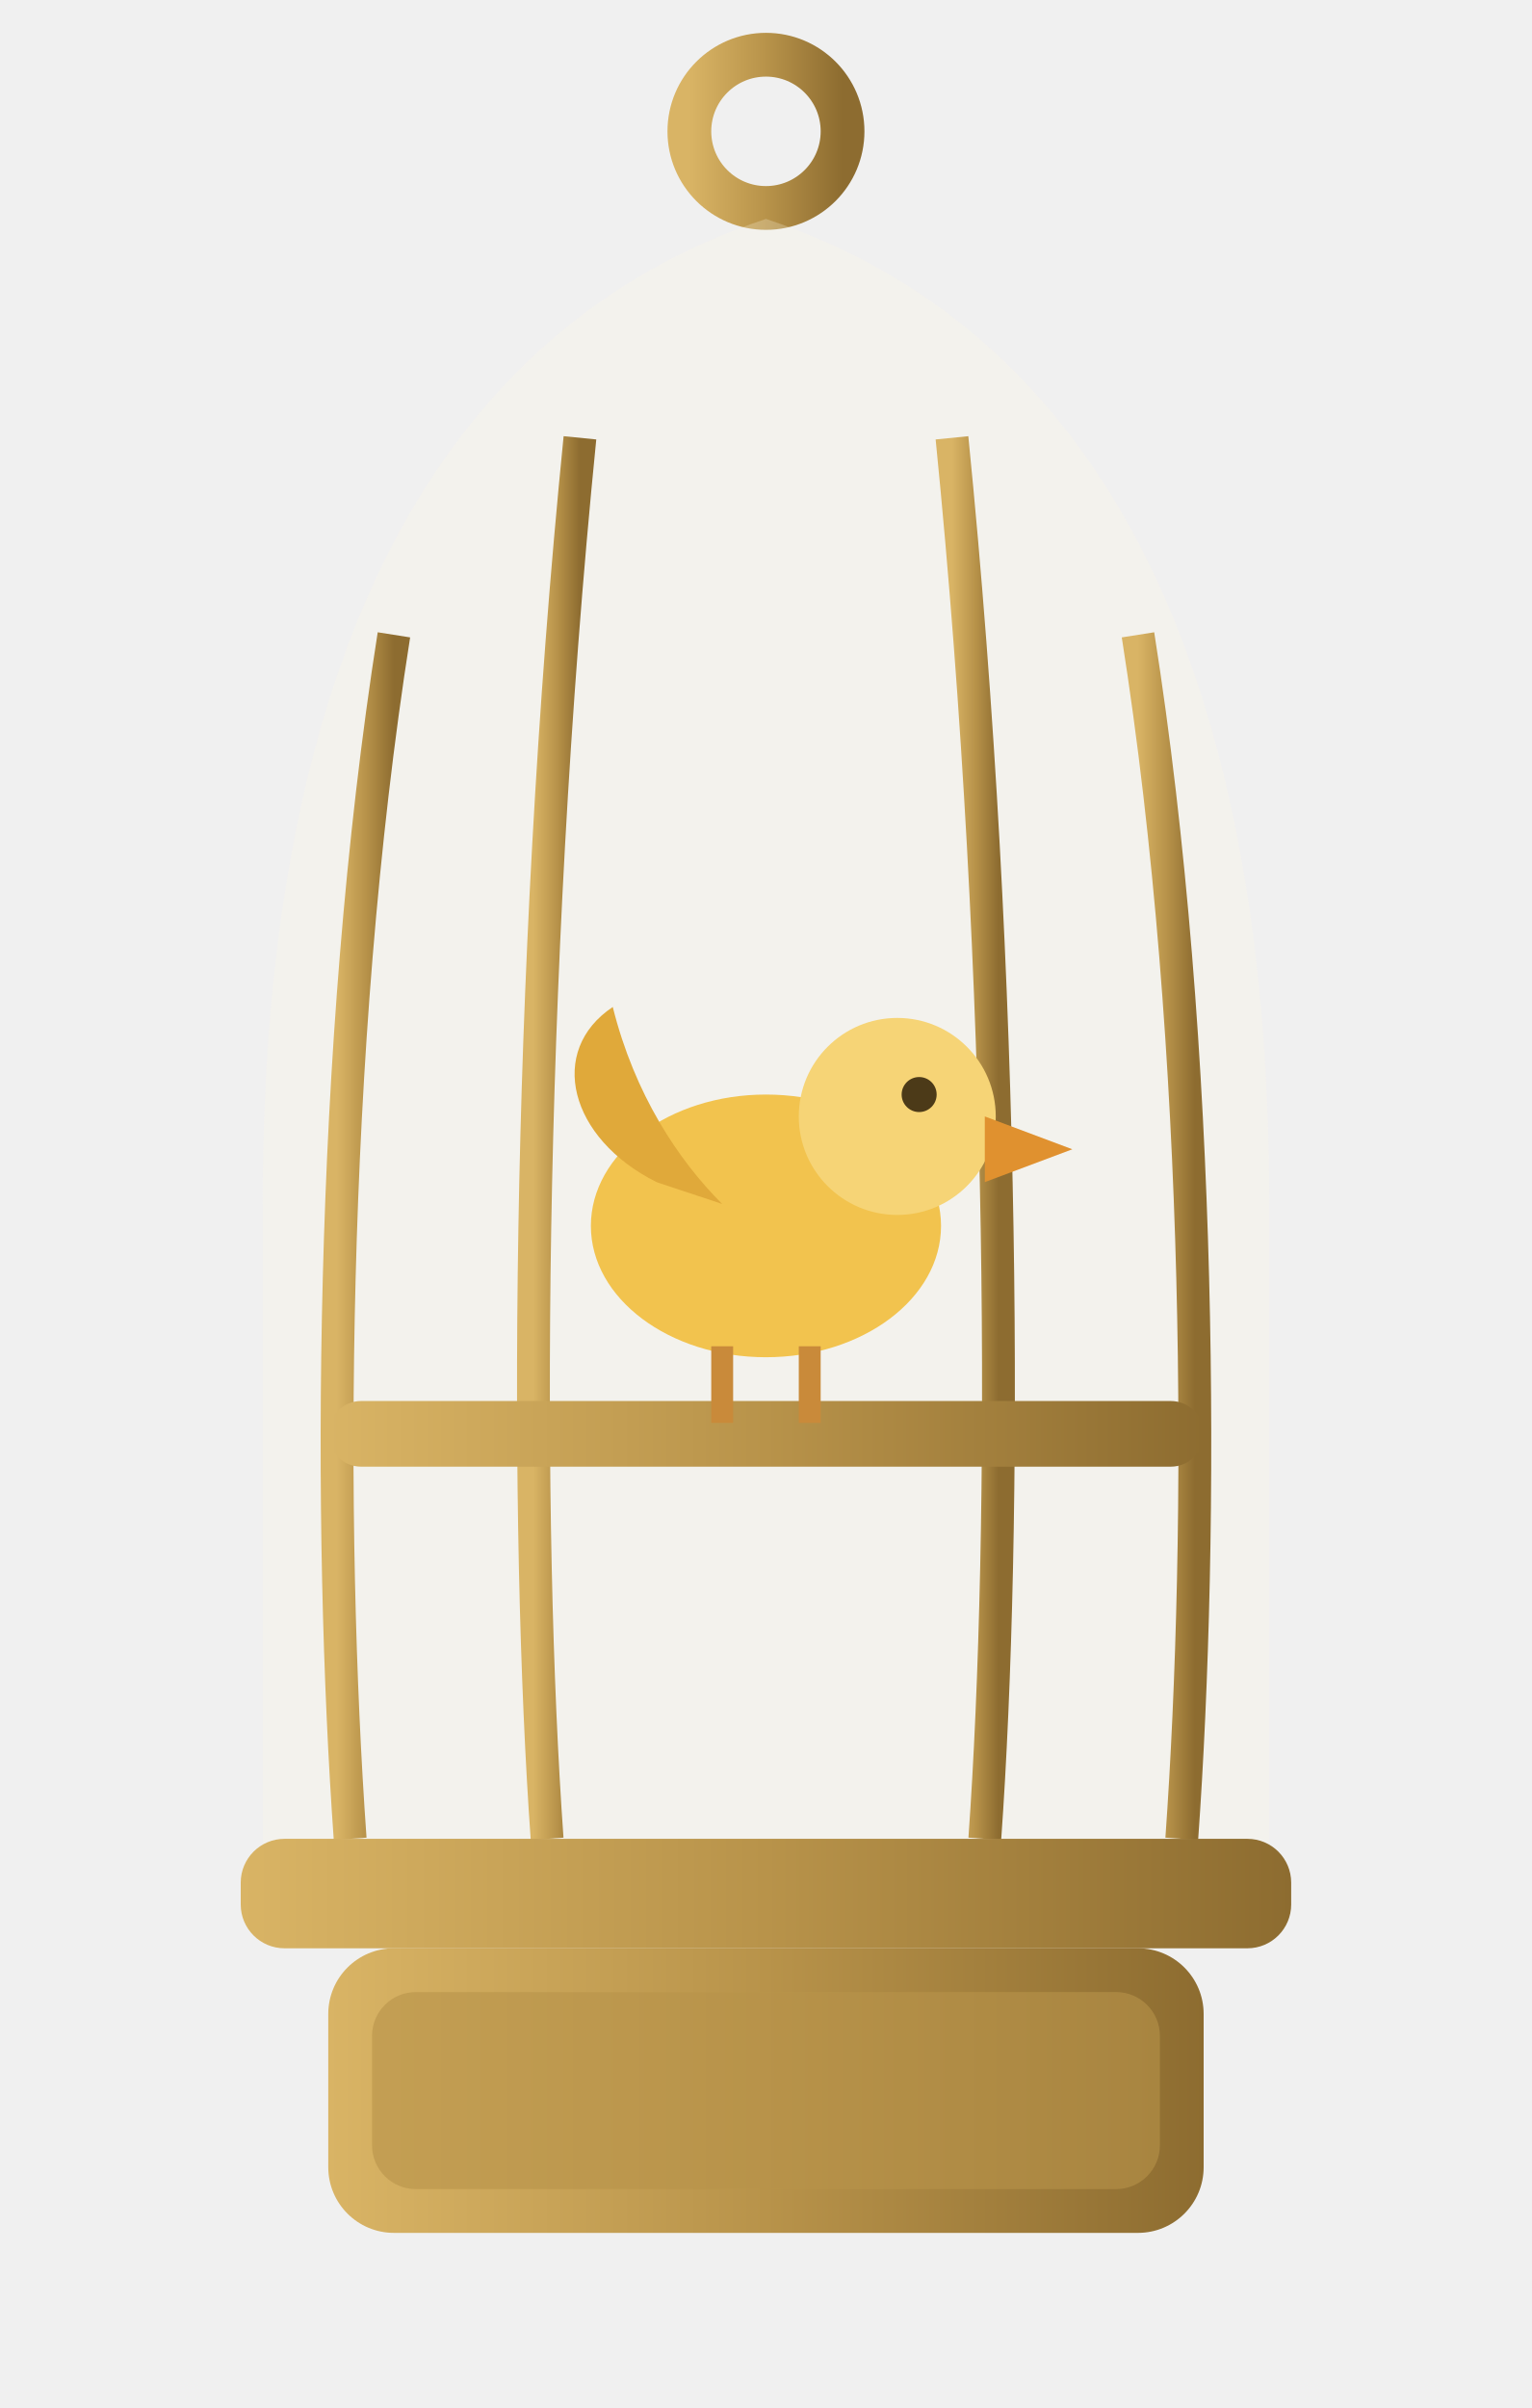
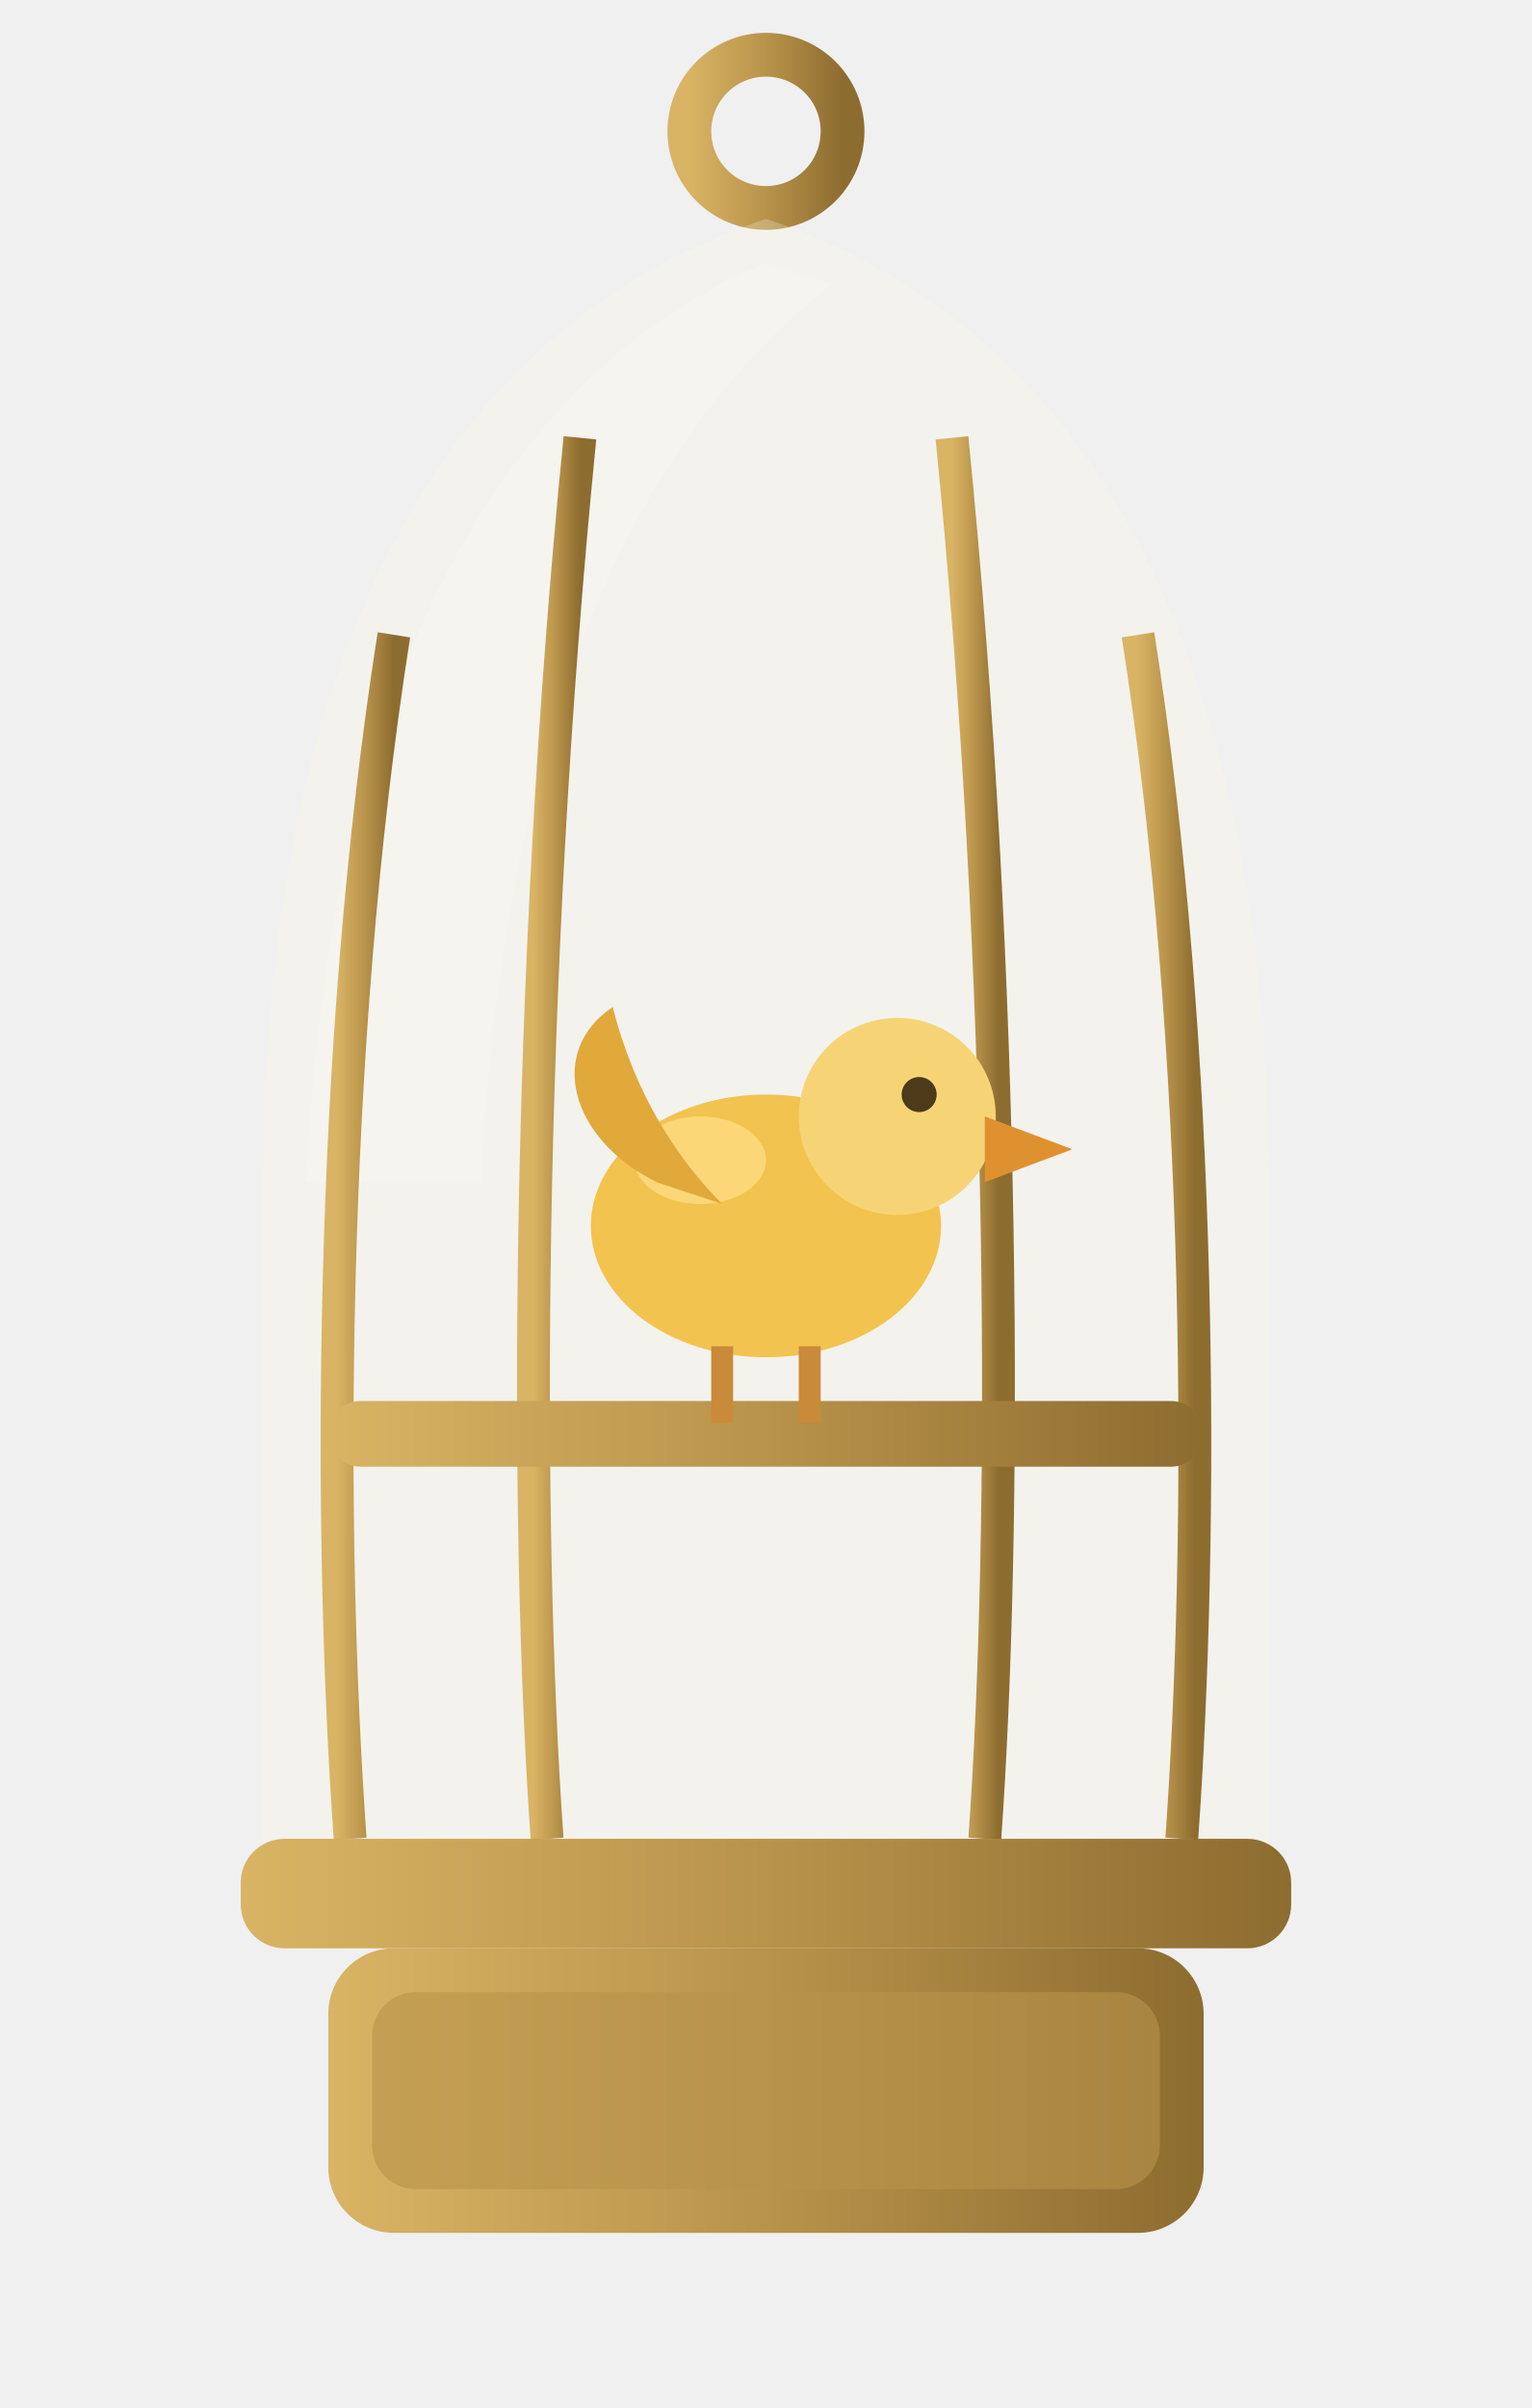
<svg xmlns="http://www.w3.org/2000/svg" viewBox="0 0 140 220">
  <style>
    .bird { animation: bob 2.6s ease-in-out infinite; }
    @keyframes bob { 0%, 60%, 100% { transform: translate(0, 0); } 70% { transform: translate(0, -5px); } 80% { transform: translate(0, 0); } 90% { transform: translate(0, -3px); } }
  </style>
  <defs>
    <linearGradient id="cage" x1="0" y1="0" x2="1" y2="0">
      <stop offset="0" stop-color="#d9b465" />
      <stop offset="0.5" stop-color="#b8934a" />
      <stop offset="1" stop-color="#8d6c30" />
    </linearGradient>
  </defs>
  <circle cx="70" cy="12" r="7" fill="none" stroke="url(#cage)" stroke-width="4" />
  <path d="M70 20 C40 30 24 60 24 110 L24 170 L116 170 L116 110 C116 60 100 30 70 20 Z" fill="#fdf6e4" opacity="0.25" />
+   <path d="M70 24 C46 34 30 62 28 108 L44 108 C46 66 58 40 76 26 Z" fill="#ffffff" opacity="0.14" />
  <g stroke="url(#cage)" stroke-width="3" fill="none">
    <path d="M36 58 C30 96 30 140 32 168" />
    <path d="M53 40 C48 90 48 140 50 168" />
    <path d="M70 34 L70 168" />
    <path d="M87 40 C92 90 92 140 90 168" />
    <path d="M104 58 C110 96 110 140 108 168" />
  </g>
  <rect x="30" y="128" width="80" height="6" rx="3" fill="url(#cage)" />
  <g class="bird">
    <ellipse cx="70" cy="112" rx="16" ry="12" fill="#f2c34e" />
+     <ellipse cx="64" cy="106" rx="6" ry="4" fill="#ffe08a" opacity="0.7" />
    <circle cx="82" cy="102" r="9" fill="#f6d476" />
    <path d="M90 102 L98 105 L90 108 Z" fill="#e0912f" />
    <circle cx="84" cy="100" r="1.6" fill="#4c3a18" />
    <path d="M60 108 C52 104 50 96 56 92 C58 100 62 106 66 110 Z" fill="#e0a93a" />
    <line x1="66" y1="123" x2="66" y2="130" stroke="#c98a3a" stroke-width="2" />
    <line x1="74" y1="123" x2="74" y2="130" stroke="#c98a3a" stroke-width="2" />
  </g>
  <rect x="22" y="168" width="96" height="10" rx="4" fill="url(#cage)" />
  <rect x="30" y="178" width="80" height="26" rx="6" fill="url(#cage)" />
  <rect x="34" y="182" width="72" height="18" rx="4" fill="#b8934a" opacity="0.6" />
</svg>
